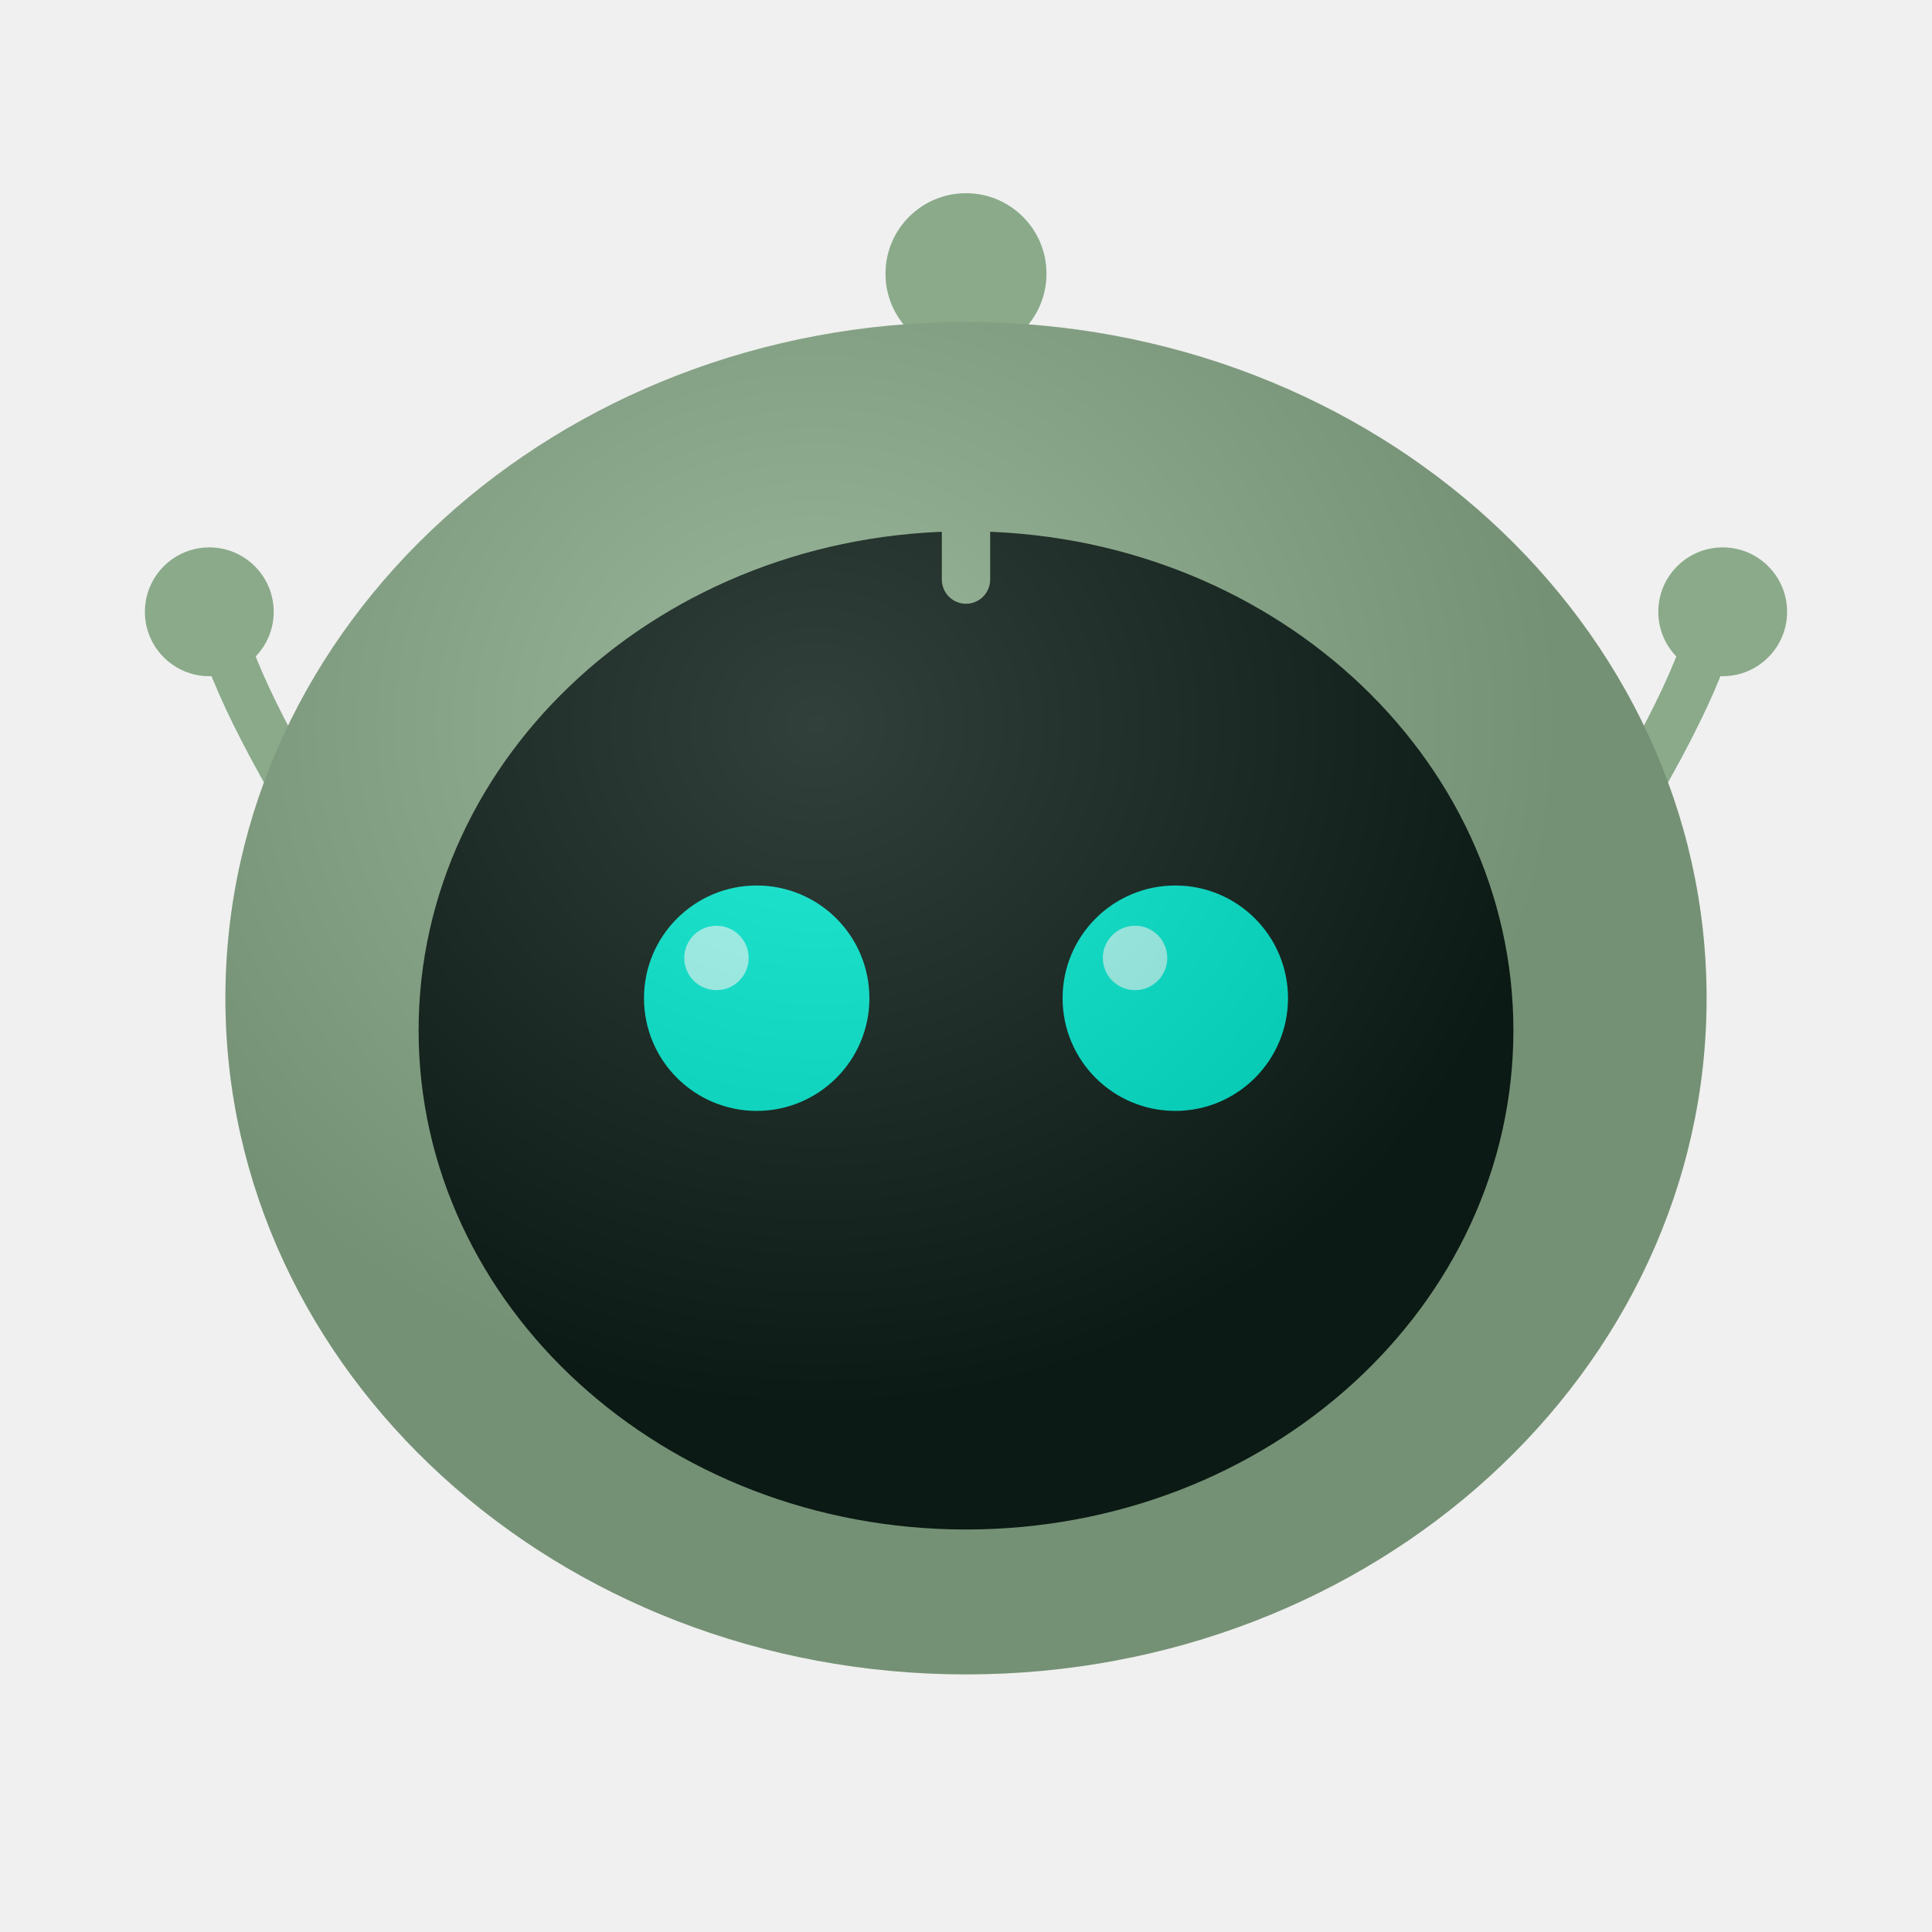
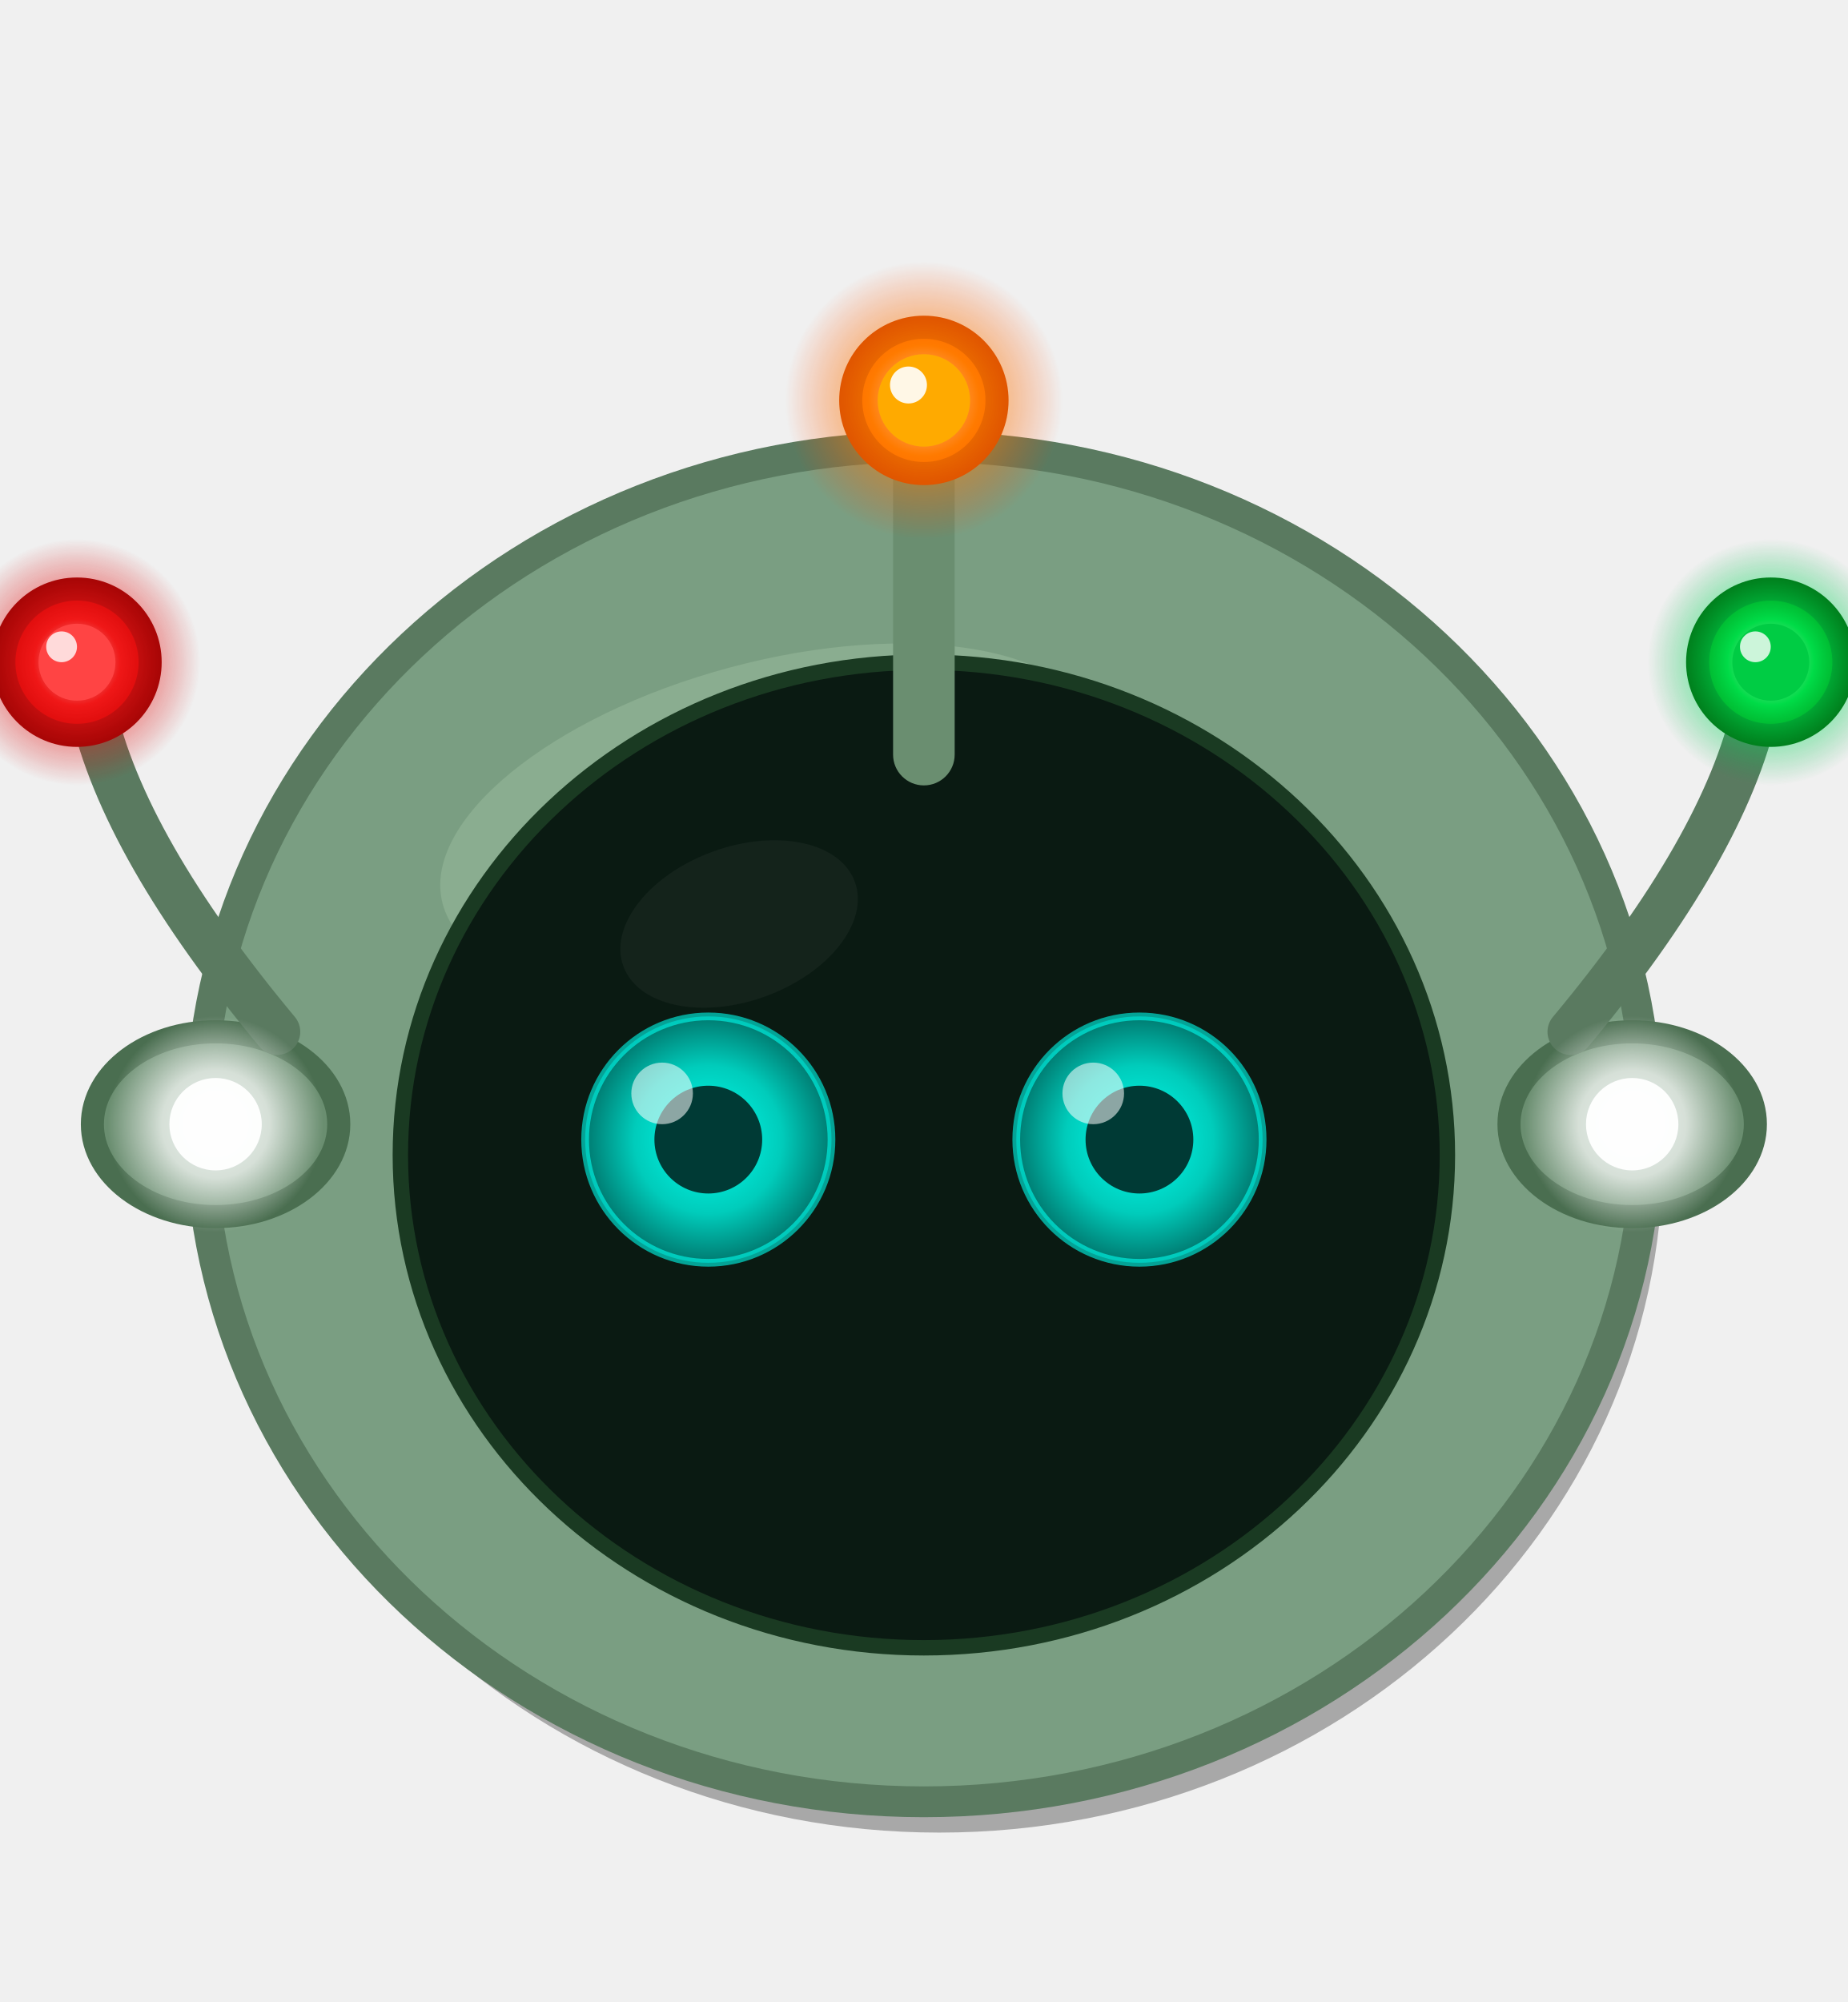
- <svg xmlns="http://www.w3.org/2000/svg" viewBox="0 0 120 120" fill="none">
-   <ellipse cx="60" cy="62" rx="46" ry="42" fill="#8aaa8a" />
-   <ellipse cx="60" cy="64" rx="34" ry="31" fill="#0d1f18" />
-   <ellipse cx="47" cy="62" rx="7" ry="7" fill="#00e5cc" />
-   <ellipse cx="44.5" cy="59.5" rx="2" ry="2" fill="#ffffff" opacity="0.6" />
-   <ellipse cx="73" cy="62" rx="7" ry="7" fill="#00e5cc" />
-   <ellipse cx="70.5" cy="59.5" rx="2" ry="2" fill="#ffffff" opacity="0.6" />
-   <line x1="60" y1="20" x2="60" y2="36" stroke="#8aaa8a" stroke-width="3" stroke-linecap="round" />
-   <circle cx="60" cy="17" r="5" fill="#8aaa8a" />
-   <path d="M24 58 Q16 46 14 40" stroke="#8aaa8a" stroke-width="3" stroke-linecap="round" fill="none" />
-   <circle cx="13" cy="38" r="4" fill="#8aaa8a" />
-   <path d="M96 58 Q104 46 106 40" stroke="#8aaa8a" stroke-width="3" stroke-linecap="round" fill="none" />
-   <circle cx="107" cy="38" r="4" fill="#8aaa8a" />
-   <ellipse cx="60" cy="62" rx="46" ry="42" fill="url(#ringGlow)" opacity="0.15" />
+ <svg xmlns="http://www.w3.org/2000/svg" viewBox="0 0 120 130" fill="none">
  <defs>
-     <radialGradient id="ringGlow" cx="40%" cy="30%">
+     <radialGradient id="beacon" cx="50%" cy="50%" r="50%">
      <stop offset="0%" stop-color="#ffffff" />
-       <stop offset="100%" stop-color="#000000" />
+       <stop offset="40%" stop-color="#ff8800" />
+       <stop offset="100%" stop-color="#ff4400" stop-opacity="0" />
    </radialGradient>
+     <radialGradient id="redLight" cx="50%" cy="50%" r="50%">
+       <stop offset="0%" stop-color="#ffffff" />
+       <stop offset="35%" stop-color="#ff2222" />
+       <stop offset="100%" stop-color="#cc0000" stop-opacity="0" />
+     </radialGradient>
+     <radialGradient id="greenLight" cx="50%" cy="50%" r="50%">
+       <stop offset="0%" stop-color="#ffffff" />
+       <stop offset="35%" stop-color="#00ff66" />
+       <stop offset="100%" stop-color="#00aa44" stop-opacity="0" />
+     </radialGradient>
+     <radialGradient id="strobeLight" cx="50%" cy="50%" r="50%">
+       <stop offset="0%" stop-color="#ffffff" />
+       <stop offset="50%" stop-color="#ffffff" stop-opacity="0.8" />
+       <stop offset="100%" stop-color="#ffffff" stop-opacity="0" />
+     </radialGradient>
+     <radialGradient id="eyeGlow" cx="50%" cy="50%" r="50%">
+       <stop offset="0%" stop-color="#00ffee" />
+       <stop offset="60%" stop-color="#00ccbb" />
+       <stop offset="100%" stop-color="#007a70" />
+     </radialGradient>
+     <style>
+       .beacon { animation: beaconPulse 1.2s ease-in-out infinite; }
+       .beaconCore { animation: beaconCorePulse 1.2s ease-in-out infinite; }
+       .strobeL { animation: strobeFlash 2.3s steps(1) infinite; }
+       .strobeR { animation: strobeFlash 2.3s steps(1) 0.15s infinite; }
+       .redNav { animation: navBlink 2s ease-in-out infinite; }
+       .greenNav { animation: navBlink 2s ease-in-out infinite 0.2s; }
+       .eyeLeft { animation: eyeBlink 4s ease-in-out infinite; }
+       .eyeRight { animation: eyeBlink 4s ease-in-out infinite 0.1s; }
+ 
+       @keyframes beaconPulse {
+         0%, 100% { opacity: 0.2; r: 7; }
+         50% { opacity: 1; r: 11; }
+       }
+       @keyframes beaconCorePulse {
+         0%, 100% { opacity: 0.6; }
+         50% { opacity: 1; }
+       }
+       @keyframes strobeFlash {
+         0%, 8%, 100% { opacity: 1; }
+         4% { opacity: 0.1; }
+         12%, 99% { opacity: 0.05; }
+       }
+       @keyframes navBlink {
+         0%, 85%, 100% { opacity: 1; }
+         90% { opacity: 0.4; }
+       }
+       @keyframes eyeBlink {
+         0%, 92%, 100% { transform: scaleY(1); }
+         94%, 96% { transform: scaleY(0.08); }
+       }
+     </style>
  </defs>
+   <ellipse cx="61" cy="75" rx="47" ry="44" fill="#000000" opacity="0.3" />
+   <ellipse cx="60" cy="73" rx="47" ry="44" fill="#7a9e82" />
+   <ellipse cx="60" cy="73" rx="47" ry="44" fill="none" stroke="#5a7a60" stroke-width="2" />
+   <ellipse cx="50" cy="53" rx="22" ry="10" fill="#a8c8a8" opacity="0.35" transform="rotate(-15 50 53)" />
+   <ellipse cx="14" cy="73" rx="8" ry="6" fill="#6a8e70" />
+   <ellipse cx="14" cy="73" rx="8" ry="6" fill="none" stroke="#4a6e50" stroke-width="1.5" />
+   <ellipse cx="106" cy="73" rx="8" ry="6" fill="#6a8e70" />
+   <ellipse cx="106" cy="73" rx="8" ry="6" fill="none" stroke="#4a6e50" stroke-width="1.5" />
+   <ellipse cx="60" cy="75" rx="34" ry="32" fill="#0a1a12" />
+   <ellipse cx="60" cy="75" rx="34" ry="32" fill="none" stroke="#1a3a22" stroke-width="1" />
+   <ellipse cx="48" cy="60" rx="8" ry="5" fill="#ffffff" opacity="0.04" transform="rotate(-20 48 60)" />
+   <g class="eyeLeft" style="transform-origin: 46px 74px">
+     <circle cx="46" cy="74" r="8" fill="url(#eyeGlow)" />
+     <circle cx="46" cy="74" r="8" fill="none" stroke="#00ffee" stroke-width="0.5" opacity="0.6" />
+     <circle cx="46" cy="74" r="3.5" fill="#003a35" />
+     <circle cx="43" cy="71" r="2" fill="#ffffff" opacity="0.55" />
+   </g>
+   <g class="eyeRight" style="transform-origin: 74px 74px">
+     <circle cx="74" cy="74" r="8" fill="url(#eyeGlow)" />
+     <circle cx="74" cy="74" r="8" fill="none" stroke="#00ffee" stroke-width="0.5" opacity="0.6" />
+     <circle cx="74" cy="74" r="3.5" fill="#003a35" />
+     <circle cx="71" cy="71" r="2" fill="#ffffff" opacity="0.55" />
+   </g>
+   <rect x="58" y="29" width="4" height="22" rx="2" fill="#6a8e70" />
+   <circle cx="60" cy="26" r="5.5" fill="#cc4400" />
+   <circle cx="60" cy="26" r="4" fill="#ff6600" />
+   <circle class="beacon" cx="60" cy="26" r="9" fill="url(#beacon)" opacity="0.6" />
+   <circle class="beaconCore" cx="60" cy="26" r="3" fill="#ffaa00" />
+   <circle cx="59" cy="25" r="1.2" fill="#ffffff" opacity="0.9" />
+   <path d="M18 67 Q8 55 6 46" stroke="#5a7a60" stroke-width="3" stroke-linecap="round" fill="none" />
+   <circle cx="5" cy="43" r="5.5" fill="#880000" />
+   <circle cx="5" cy="43" r="4" fill="#cc0000" />
+   <circle class="redNav" cx="5" cy="43" r="8" fill="url(#redLight)" opacity="0.7" />
+   <circle cx="5" cy="43" r="2.5" fill="#ff4444" />
+   <circle cx="4" cy="42" r="1" fill="#ffffff" opacity="0.8" />
+   <path d="M102 67 Q112 55 114 46" stroke="#5a7a60" stroke-width="3" stroke-linecap="round" fill="none" />
+   <circle cx="115" cy="43" r="5.5" fill="#005500" />
+   <circle cx="115" cy="43" r="4" fill="#008800" />
+   <circle class="greenNav" cx="115" cy="43" r="8" fill="url(#greenLight)" opacity="0.7" />
+   <circle cx="115" cy="43" r="2.5" fill="#00cc44" />
+   <circle cx="114" cy="42" r="1" fill="#ffffff" opacity="0.8" />
+   <circle class="strobeL" cx="14" cy="73" r="7" fill="url(#strobeLight)" opacity="0.9" />
+   <circle class="strobeL" cx="14" cy="73" r="3" fill="#ffffff" opacity="0.95" />
+   <circle class="strobeR" cx="106" cy="73" r="7" fill="url(#strobeLight)" opacity="0.9" />
+   <circle class="strobeR" cx="106" cy="73" r="3" fill="#ffffff" opacity="0.95" />
</svg>
